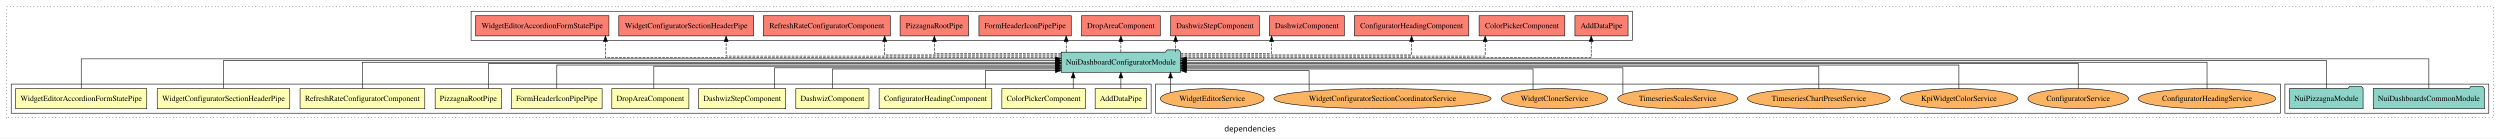
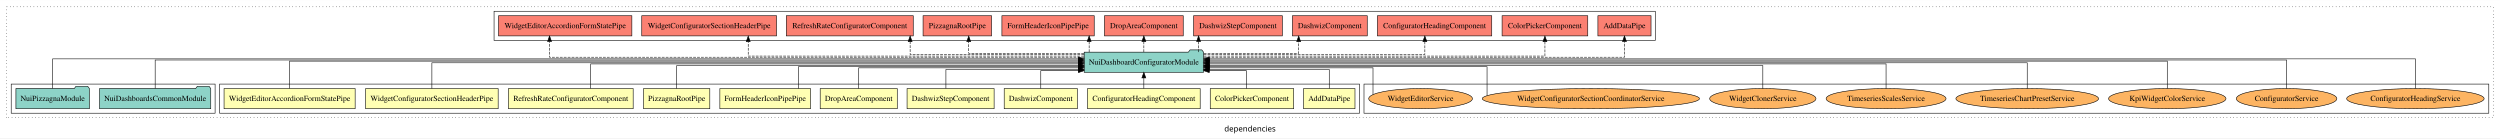
<svg xmlns="http://www.w3.org/2000/svg" width="4463pt" height="247pt" viewBox="0.00 0.00 4463.00 246.80">
  <g id="graph0" class="graph" transform="scale(1 1) rotate(0) translate(4 242.8)">
    <polygon fill="white" stroke="transparent" points="-4,4 -4,-242.8 4459,-242.8 4459,4 -4,4" />
    <text text-anchor="middle" x="2227.5" y="-8.2" font-family="sans-serif" font-size="14.00">dependencies</text>
    <g id="clust1" class="cluster">
      <polygon fill="none" stroke="black" stroke-dasharray="1,5" points="8,-32.8 8,-230.8 4447,-230.8 4447,-32.8 8,-32.8" />
    </g>
+     <g id="clust17" class="cluster">
+       <polygon fill="none" stroke="black" points="2431,-40.8 2431,-92.8 4439,-92.8 4439,-40.8 2431,-40.8" />
+     </g>
+     <g id="clust15" class="cluster">
+       <polygon fill="none" stroke="black" points="878,-170.8 878,-222.8 2951,-222.8 2951,-170.8 878,-170.8" />
+     </g>
+     <g id="clust2" class="cluster">
+       <polygon fill="none" stroke="black" points="388,-40.8 388,-92.8 2423,-92.8 2423,-40.8 388,-40.8" />
+     </g>
    <g id="clust14" class="cluster">
-       <polygon fill="none" stroke="black" points="4075,-40.8 4075,-92.8 4439,-92.8 4439,-40.8 4075,-40.8" />
-     </g>
-     <g id="clust17" class="cluster">
-       <polygon fill="none" stroke="black" points="2059,-40.8 2059,-92.8 4067,-92.8 4067,-40.8 2059,-40.8" />
-     </g>
-     <g id="clust2" class="cluster">
-       <polygon fill="none" stroke="black" points="16,-40.8 16,-92.8 2051,-92.8 2051,-40.8 16,-40.8" />
-     </g>
-     <g id="clust15" class="cluster">
-       <polygon fill="none" stroke="black" points="837,-170.8 837,-222.8 2910,-222.8 2910,-170.8 837,-170.8" />
+       <polygon fill="none" stroke="black" points="16,-40.8 16,-92.8 380,-92.8 380,-40.8 16,-40.8" />
    </g>
    <g id="node1" class="node">
-       <polygon fill="#ffffb3" stroke="black" points="2042.92,-84.8 1951.08,-84.8 1951.08,-48.8 2042.92,-48.8 2042.92,-84.8" />
-       <text text-anchor="middle" x="1997" y="-62.6" font-family="Times,serif" font-size="14.00">AddDataPipe</text>
+       <polygon fill="#ffffb3" stroke="black" points="2414.92,-84.8 2323.08,-84.8 2323.08,-48.8 2414.92,-48.8 2414.92,-84.8" />
+       <text text-anchor="middle" x="2369" y="-62.6" font-family="Times,serif" font-size="14.00">AddDataPipe</text>
    </g>
    <g id="node12" class="node">
-       <polygon fill="#8dd3c7" stroke="black" points="2103.5,-149.8 2100.5,-153.8 2079.5,-153.8 2076.5,-149.8 1890.5,-149.8 1890.5,-113.8 2103.5,-113.8 2103.5,-149.8" />
-       <text text-anchor="middle" x="1997" y="-127.6" font-family="Times,serif" font-size="14.00">NuiDashboardConfiguratorModule</text>
+       <polygon fill="#8dd3c7" stroke="black" points="2144.5,-149.8 2141.5,-153.8 2120.5,-153.8 2117.5,-149.8 1931.5,-149.8 1931.5,-113.8 2144.5,-113.8 2144.5,-149.8" />
+       <text text-anchor="middle" x="2038" y="-127.6" font-family="Times,serif" font-size="14.00">NuiDashboardConfiguratorModule</text>
    </g>
    <g id="edge1" class="edge">
-       <path fill="none" stroke="black" d="M1997,-84.91C1997,-84.91 1997,-103.79 1997,-103.79" />
-       <polygon fill="black" stroke="black" points="1993.5,-103.79 1997,-113.79 2000.5,-103.79 1993.5,-103.79" />
+       <path fill="none" stroke="black" d="M2369,-84.99C2369,-99.98 2369,-118.8 2369,-118.8 2369,-118.8 2154.55,-118.8 2154.55,-118.8" />
+       <polygon fill="black" stroke="black" points="2154.55,-115.3 2144.55,-118.8 2154.55,-122.3 2154.55,-115.3" />
    </g>
    <g id="node2" class="node">
-       <polygon fill="#ffffb3" stroke="black" points="1933.48,-84.8 1784.52,-84.8 1784.52,-48.8 1933.48,-48.8 1933.48,-84.8" />
-       <text text-anchor="middle" x="1859" y="-62.6" font-family="Times,serif" font-size="14.00">ColorPickerComponent</text>
+       <polygon fill="#ffffb3" stroke="black" points="2305.48,-84.8 2156.52,-84.8 2156.52,-48.8 2305.48,-48.8 2305.48,-84.8" />
+       <text text-anchor="middle" x="2231" y="-62.6" font-family="Times,serif" font-size="14.00">ColorPickerComponent</text>
    </g>
    <g id="edge2" class="edge">
-       <path fill="none" stroke="black" d="M1911.87,-84.91C1911.87,-84.91 1911.87,-103.79 1911.87,-103.79" />
-       <polygon fill="black" stroke="black" points="1908.37,-103.79 1911.87,-113.79 1915.37,-103.79 1908.37,-103.79" />
+       <path fill="none" stroke="black" d="M2220.93,-84.85C2220.93,-99.17 2220.93,-116.8 2220.93,-116.8 2220.93,-116.8 2154.68,-116.8 2154.68,-116.8" />
+       <polygon fill="black" stroke="black" points="2154.68,-113.3 2144.68,-116.8 2154.68,-120.3 2154.68,-113.3" />
    </g>
    <g id="node3" class="node">
-       <polygon fill="#ffffb3" stroke="black" points="1766.57,-84.8 1565.43,-84.8 1565.43,-48.8 1766.57,-48.8 1766.57,-84.8" />
-       <text text-anchor="middle" x="1666" y="-62.6" font-family="Times,serif" font-size="14.00">ConfiguratorHeadingComponent</text>
+       <polygon fill="#ffffb3" stroke="black" points="2138.57,-84.8 1937.43,-84.8 1937.43,-48.8 2138.57,-48.8 2138.57,-84.8" />
+       <text text-anchor="middle" x="2038" y="-62.6" font-family="Times,serif" font-size="14.00">ConfiguratorHeadingComponent</text>
    </g>
    <g id="edge3" class="edge">
-       <path fill="none" stroke="black" d="M1755.04,-84.85C1755.04,-99.17 1755.04,-116.8 1755.04,-116.8 1755.04,-116.8 1880.17,-116.8 1880.17,-116.8" />
-       <polygon fill="black" stroke="black" points="1880.17,-120.3 1890.17,-116.8 1880.17,-113.3 1880.17,-120.3" />
+       <path fill="none" stroke="black" d="M2038,-84.91C2038,-84.91 2038,-103.79 2038,-103.79" />
+       <polygon fill="black" stroke="black" points="2034.5,-103.79 2038,-113.79 2041.5,-103.79 2034.5,-103.79" />
    </g>
    <g id="node4" class="node">
-       <polygon fill="#ffffb3" stroke="black" points="1547.31,-84.8 1416.69,-84.8 1416.69,-48.8 1547.31,-48.8 1547.31,-84.8" />
-       <text text-anchor="middle" x="1482" y="-62.6" font-family="Times,serif" font-size="14.00">DashwizComponent</text>
+       <polygon fill="#ffffb3" stroke="black" points="1919.31,-84.8 1788.69,-84.8 1788.69,-48.8 1919.31,-48.8 1919.31,-84.8" />
+       <text text-anchor="middle" x="1854" y="-62.6" font-family="Times,serif" font-size="14.00">DashwizComponent</text>
    </g>
    <g id="edge4" class="edge">
-       <path fill="none" stroke="black" d="M1482,-85.04C1482,-100.37 1482,-119.8 1482,-119.8 1482,-119.8 1880.29,-119.8 1880.29,-119.8" />
-       <polygon fill="black" stroke="black" points="1880.29,-123.3 1890.29,-119.8 1880.29,-116.3 1880.29,-123.3" />
+       <path fill="none" stroke="black" d="M1854,-84.85C1854,-99.17 1854,-116.8 1854,-116.8 1854,-116.8 1921.23,-116.8 1921.23,-116.8" />
+       <polygon fill="black" stroke="black" points="1921.23,-120.3 1931.23,-116.8 1921.23,-113.3 1921.23,-120.3" />
    </g>
    <g id="node5" class="node">
-       <polygon fill="#ffffb3" stroke="black" points="1398.7,-84.8 1243.3,-84.8 1243.3,-48.8 1398.7,-48.8 1398.7,-84.8" />
-       <text text-anchor="middle" x="1321" y="-62.6" font-family="Times,serif" font-size="14.00">DashwizStepComponent</text>
+       <polygon fill="#ffffb3" stroke="black" points="1770.7,-84.8 1615.3,-84.8 1615.3,-48.8 1770.7,-48.8 1770.7,-84.8" />
+       <text text-anchor="middle" x="1693" y="-62.6" font-family="Times,serif" font-size="14.00">DashwizStepComponent</text>
    </g>
    <g id="edge5" class="edge">
-       <path fill="none" stroke="black" d="M1378.72,-84.81C1378.72,-100.85 1378.72,-121.8 1378.72,-121.8 1378.72,-121.8 1880.36,-121.8 1880.36,-121.8" />
-       <polygon fill="black" stroke="black" points="1880.36,-125.3 1890.36,-121.8 1880.36,-118.3 1880.36,-125.3" />
+       <path fill="none" stroke="black" d="M1684.64,-84.99C1684.64,-99.98 1684.64,-118.8 1684.64,-118.8 1684.64,-118.8 1921.02,-118.8 1921.02,-118.8" />
+       <polygon fill="black" stroke="black" points="1921.02,-122.3 1931.02,-118.8 1921.02,-115.3 1921.02,-122.3" />
    </g>
    <g id="node6" class="node">
-       <polygon fill="#ffffb3" stroke="black" points="1225.8,-84.8 1088.2,-84.8 1088.2,-48.8 1225.8,-48.8 1225.8,-84.8" />
-       <text text-anchor="middle" x="1157" y="-62.6" font-family="Times,serif" font-size="14.00">DropAreaComponent</text>
+       <polygon fill="#ffffb3" stroke="black" points="1597.8,-84.8 1460.2,-84.8 1460.2,-48.8 1597.8,-48.8 1597.8,-84.8" />
+       <text text-anchor="middle" x="1529" y="-62.6" font-family="Times,serif" font-size="14.00">DropAreaComponent</text>
    </g>
    <g id="edge6" class="edge">
-       <path fill="none" stroke="black" d="M1163.24,-84.83C1163.24,-101.86 1163.24,-124.8 1163.24,-124.8 1163.24,-124.8 1880.13,-124.8 1880.13,-124.8" />
-       <polygon fill="black" stroke="black" points="1880.13,-128.3 1890.13,-124.8 1880.13,-121.3 1880.13,-128.3" />
+       <path fill="none" stroke="black" d="M1529,-84.81C1529,-100.85 1529,-121.8 1529,-121.8 1529,-121.8 1921.3,-121.8 1921.3,-121.8" />
+       <polygon fill="black" stroke="black" points="1921.3,-125.3 1931.3,-121.8 1921.3,-118.3 1921.3,-125.3" />
    </g>
    <g id="node7" class="node">
-       <polygon fill="#ffffb3" stroke="black" points="1070.9,-84.8 909.1,-84.8 909.1,-48.8 1070.9,-48.8 1070.9,-84.8" />
-       <text text-anchor="middle" x="990" y="-62.6" font-family="Times,serif" font-size="14.00">FormHeaderIconPipePipe</text>
+       <polygon fill="#ffffb3" stroke="black" points="1442.9,-84.8 1281.1,-84.8 1281.1,-48.8 1442.9,-48.8 1442.9,-84.8" />
+       <text text-anchor="middle" x="1362" y="-62.6" font-family="Times,serif" font-size="14.00">FormHeaderIconPipePipe</text>
    </g>
    <g id="edge7" class="edge">
-       <path fill="none" stroke="black" d="M990,-84.8C990,-102.48 990,-126.8 990,-126.8 990,-126.8 1880.19,-126.8 1880.19,-126.8" />
-       <polygon fill="black" stroke="black" points="1880.19,-130.3 1890.19,-126.8 1880.19,-123.3 1880.19,-130.3" />
+       <path fill="none" stroke="black" d="M1421.27,-84.84C1421.27,-101.53 1421.27,-123.8 1421.27,-123.8 1421.27,-123.8 1921.28,-123.8 1921.28,-123.8" />
+       <polygon fill="black" stroke="black" points="1921.28,-127.3 1931.28,-123.8 1921.28,-120.3 1921.28,-127.3" />
    </g>
    <g id="node8" class="node">
-       <polygon fill="#ffffb3" stroke="black" points="891.15,-84.8 772.85,-84.8 772.85,-48.8 891.15,-48.8 891.15,-84.8" />
-       <text text-anchor="middle" x="832" y="-62.6" font-family="Times,serif" font-size="14.00">PizzagnaRootPipe</text>
+       <polygon fill="#ffffb3" stroke="black" points="1263.15,-84.8 1144.85,-84.8 1144.85,-48.8 1263.15,-48.8 1263.15,-84.8" />
+       <text text-anchor="middle" x="1204" y="-62.6" font-family="Times,serif" font-size="14.00">PizzagnaRootPipe</text>
    </g>
    <g id="edge8" class="edge">
-       <path fill="none" stroke="black" d="M868.16,-85.02C868.16,-103.63 868.16,-129.8 868.16,-129.8 868.16,-129.8 1880.29,-129.8 1880.29,-129.8" />
-       <polygon fill="black" stroke="black" points="1880.29,-133.3 1890.29,-129.8 1880.29,-126.3 1880.29,-133.3" />
+       <path fill="none" stroke="black" d="M1204,-84.82C1204,-102.17 1204,-125.8 1204,-125.8 1204,-125.8 1921.1,-125.8 1921.1,-125.8" />
+       <polygon fill="black" stroke="black" points="1921.1,-129.3 1931.1,-125.8 1921.1,-122.3 1921.1,-129.3" />
    </g>
    <g id="node9" class="node">
-       <polygon fill="#ffffb3" stroke="black" points="754.33,-84.8 531.67,-84.8 531.67,-48.8 754.33,-48.8 754.33,-84.8" />
-       <text text-anchor="middle" x="643" y="-62.6" font-family="Times,serif" font-size="14.00">RefreshRateConfiguratorComponent</text>
+       <polygon fill="#ffffb3" stroke="black" points="1126.33,-84.8 903.67,-84.8 903.67,-48.8 1126.33,-48.8 1126.33,-84.8" />
+       <text text-anchor="middle" x="1015" y="-62.6" font-family="Times,serif" font-size="14.00">RefreshRateConfiguratorComponent</text>
    </g>
    <g id="edge9" class="edge">
-       <path fill="none" stroke="black" d="M643,-84.91C643,-104.14 643,-131.8 643,-131.8 643,-131.8 1880.47,-131.8 1880.47,-131.8" />
-       <polygon fill="black" stroke="black" points="1880.47,-135.3 1890.47,-131.8 1880.47,-128.3 1880.47,-135.3" />
+       <path fill="none" stroke="black" d="M1050.53,-85.07C1050.53,-103.36 1050.53,-128.8 1050.53,-128.8 1050.53,-128.8 1921.39,-128.8 1921.39,-128.8" />
+       <polygon fill="black" stroke="black" points="1921.39,-132.3 1931.39,-128.8 1921.39,-125.3 1921.39,-132.3" />
    </g>
    <g id="node10" class="node">
-       <polygon fill="#ffffb3" stroke="black" points="513.32,-84.8 276.68,-84.8 276.68,-48.8 513.32,-48.8 513.32,-84.8" />
-       <text text-anchor="middle" x="395" y="-62.6" font-family="Times,serif" font-size="14.00">WidgetConfiguratorSectionHeaderPipe</text>
+       <polygon fill="#ffffb3" stroke="black" points="885.32,-84.8 648.68,-84.8 648.68,-48.8 885.32,-48.8 885.32,-84.8" />
+       <text text-anchor="middle" x="767" y="-62.6" font-family="Times,serif" font-size="14.00">WidgetConfiguratorSectionHeaderPipe</text>
    </g>
    <g id="edge10" class="edge">
-       <path fill="none" stroke="black" d="M395,-85.02C395,-105.17 395,-134.8 395,-134.8 395,-134.8 1880.34,-134.8 1880.34,-134.8" />
-       <polygon fill="black" stroke="black" points="1880.34,-138.3 1890.34,-134.8 1880.34,-131.3 1880.34,-138.3" />
+       <path fill="none" stroke="black" d="M767,-84.97C767,-103.89 767,-130.8 767,-130.8 767,-130.8 1921.28,-130.8 1921.28,-130.8" />
+       <polygon fill="black" stroke="black" points="1921.28,-134.3 1931.28,-130.8 1921.28,-127.3 1921.28,-134.3" />
    </g>
    <g id="node11" class="node">
-       <polygon fill="#ffffb3" stroke="black" points="258.01,-84.8 23.99,-84.8 23.99,-48.8 258.01,-48.8 258.01,-84.8" />
-       <text text-anchor="middle" x="141" y="-62.6" font-family="Times,serif" font-size="14.00">WidgetEditorAccordionFormStatePipe</text>
+       <polygon fill="#ffffb3" stroke="black" points="630.01,-84.8 395.99,-84.8 395.99,-48.8 630.01,-48.8 630.01,-84.8" />
+       <text text-anchor="middle" x="513" y="-62.6" font-family="Times,serif" font-size="14.00">WidgetEditorAccordionFormStatePipe</text>
    </g>
    <g id="edge11" class="edge">
-       <path fill="none" stroke="black" d="M141,-85.08C141,-106.12 141,-137.8 141,-137.8 141,-137.8 1880.21,-137.8 1880.21,-137.8" />
-       <polygon fill="black" stroke="black" points="1880.21,-141.3 1890.21,-137.8 1880.21,-134.3 1880.21,-141.3" />
+       <path fill="none" stroke="black" d="M513,-85.11C513,-104.95 513,-133.8 513,-133.8 513,-133.8 1921.37,-133.8 1921.37,-133.8" />
+       <polygon fill="black" stroke="black" points="1921.37,-137.3 1931.37,-133.8 1921.37,-130.3 1921.37,-137.3" />
    </g>
    <g id="node15" class="node">
-       <polygon fill="#fb8072" stroke="black" points="2902.42,-214.8 2807.58,-214.8 2807.58,-178.8 2902.42,-178.8 2902.42,-214.8" />
-       <text text-anchor="middle" x="2855" y="-192.6" font-family="Times,serif" font-size="14.00">AddDataPipe </text>
+       <polygon fill="#fb8072" stroke="black" points="2943.42,-214.8 2848.58,-214.8 2848.58,-178.8 2943.42,-178.8 2943.42,-214.8" />
+       <text text-anchor="middle" x="2896" y="-192.6" font-family="Times,serif" font-size="14.00">AddDataPipe </text>
    </g>
    <g id="edge14" class="edge">
-       <path fill="none" stroke="black" stroke-dasharray="5,2" d="M2103.76,-139.8C2329.91,-139.8 2836.62,-139.8 2836.62,-139.8 2836.62,-139.8 2836.62,-168.76 2836.62,-168.76" />
-       <polygon fill="black" stroke="black" points="2833.12,-168.76 2836.62,-178.76 2840.12,-168.76 2833.12,-168.76" />
+       <path fill="none" stroke="black" stroke-dasharray="5,2" d="M2144.93,-140.8C2374.93,-140.8 2896,-140.8 2896,-140.8 2896,-140.8 2896,-168.77 2896,-168.77" />
+       <polygon fill="black" stroke="black" points="2892.5,-168.77 2896,-178.77 2899.5,-168.77 2892.5,-168.77" />
    </g>
    <g id="node16" class="node">
-       <polygon fill="#fb8072" stroke="black" points="2789.48,-214.8 2636.52,-214.8 2636.52,-178.8 2789.48,-178.8 2789.48,-214.8" />
-       <text text-anchor="middle" x="2713" y="-192.6" font-family="Times,serif" font-size="14.00">ColorPickerComponent </text>
+       <polygon fill="#fb8072" stroke="black" points="2830.48,-214.8 2677.52,-214.8 2677.52,-178.8 2830.48,-178.8 2830.48,-214.8" />
+       <text text-anchor="middle" x="2754" y="-192.6" font-family="Times,serif" font-size="14.00">ColorPickerComponent </text>
    </g>
    <g id="edge15" class="edge">
-       <path fill="none" stroke="black" stroke-dasharray="5,2" d="M2103.66,-142.8C2288.16,-142.8 2647.34,-142.8 2647.34,-142.8 2647.34,-142.8 2647.34,-168.52 2647.34,-168.52" />
-       <polygon fill="black" stroke="black" points="2643.84,-168.52 2647.34,-178.52 2650.84,-168.52 2643.84,-168.52" />
+       <path fill="none" stroke="black" stroke-dasharray="5,2" d="M2144.81,-142.8C2344.4,-142.8 2754,-142.8 2754,-142.8 2754,-142.8 2754,-168.52 2754,-168.52" />
+       <polygon fill="black" stroke="black" points="2750.5,-168.52 2754,-178.52 2757.5,-168.52 2750.5,-168.52" />
    </g>
    <g id="node17" class="node">
-       <polygon fill="#fb8072" stroke="black" points="2618.07,-214.8 2413.93,-214.8 2413.93,-178.8 2618.07,-178.8 2618.07,-214.8" />
-       <text text-anchor="middle" x="2516" y="-192.6" font-family="Times,serif" font-size="14.00">ConfiguratorHeadingComponent </text>
+       <polygon fill="#fb8072" stroke="black" points="2659.07,-214.8 2454.93,-214.8 2454.93,-178.8 2659.07,-178.8 2659.07,-214.8" />
+       <text text-anchor="middle" x="2557" y="-192.6" font-family="Times,serif" font-size="14.00">ConfiguratorHeadingComponent </text>
    </g>
    <g id="edge16" class="edge">
-       <path fill="none" stroke="black" stroke-dasharray="5,2" d="M2103.59,-144.8C2255.48,-144.8 2516,-144.8 2516,-144.8 2516,-144.8 2516,-168.61 2516,-168.61" />
-       <polygon fill="black" stroke="black" points="2512.5,-168.61 2516,-178.61 2519.5,-168.61 2512.5,-168.61" />
+       <path fill="none" stroke="black" stroke-dasharray="5,2" d="M2144.69,-145.8C2291.98,-145.8 2539.64,-145.8 2539.64,-145.8 2539.64,-145.8 2539.64,-168.68 2539.64,-168.68" />
+       <polygon fill="black" stroke="black" points="2536.14,-168.68 2539.64,-178.68 2543.14,-168.68 2536.14,-168.68" />
    </g>
    <g id="node18" class="node">
-       <polygon fill="#fb8072" stroke="black" points="2395.81,-214.8 2262.19,-214.8 2262.19,-178.8 2395.81,-178.8 2395.81,-214.8" />
-       <text text-anchor="middle" x="2329" y="-192.6" font-family="Times,serif" font-size="14.00">DashwizComponent </text>
+       <polygon fill="#fb8072" stroke="black" points="2436.81,-214.8 2303.19,-214.8 2303.19,-178.8 2436.81,-178.8 2436.81,-214.8" />
+       <text text-anchor="middle" x="2370" y="-192.6" font-family="Times,serif" font-size="14.00">DashwizComponent </text>
    </g>
    <g id="edge17" class="edge">
-       <path fill="none" stroke="black" stroke-dasharray="5,2" d="M2103.73,-147.8C2178.86,-147.8 2266.08,-147.8 2266.08,-147.8 2266.08,-147.8 2266.08,-168.55 2266.08,-168.55" />
-       <polygon fill="black" stroke="black" points="2262.58,-168.55 2266.08,-178.55 2269.58,-168.55 2262.58,-168.55" />
+       <path fill="none" stroke="black" stroke-dasharray="5,2" d="M2144.86,-147.8C2222.64,-147.8 2314.39,-147.8 2314.39,-147.8 2314.39,-147.8 2314.39,-168.55 2314.39,-168.55" />
+       <polygon fill="black" stroke="black" points="2310.89,-168.55 2314.39,-178.55 2317.89,-168.55 2310.89,-168.55" />
    </g>
    <g id="node19" class="node">
-       <polygon fill="#fb8072" stroke="black" points="2244.2,-214.8 2085.8,-214.8 2085.8,-178.8 2244.2,-178.8 2244.2,-214.8" />
-       <text text-anchor="middle" x="2165" y="-192.6" font-family="Times,serif" font-size="14.00">DashwizStepComponent </text>
+       <polygon fill="#fb8072" stroke="black" points="2285.2,-214.8 2126.8,-214.8 2126.8,-178.8 2285.2,-178.8 2285.2,-214.8" />
+       <text text-anchor="middle" x="2206" y="-192.6" font-family="Times,serif" font-size="14.00">DashwizStepComponent </text>
    </g>
    <g id="edge18" class="edge">
-       <path fill="none" stroke="black" stroke-dasharray="5,2" d="M2094.7,-149.91C2094.7,-149.91 2094.7,-168.79 2094.7,-168.79" />
-       <polygon fill="black" stroke="black" points="2091.2,-168.79 2094.7,-178.79 2098.2,-168.79 2091.2,-168.79" />
+       <path fill="none" stroke="black" stroke-dasharray="5,2" d="M2135.7,-149.91C2135.7,-149.91 2135.7,-168.79 2135.7,-168.79" />
+       <polygon fill="black" stroke="black" points="2132.2,-168.79 2135.7,-178.79 2139.2,-168.79 2132.2,-168.79" />
    </g>
    <g id="node20" class="node">
-       <polygon fill="#fb8072" stroke="black" points="2067.3,-214.8 1926.7,-214.8 1926.7,-178.8 2067.3,-178.8 2067.3,-214.8" />
-       <text text-anchor="middle" x="1997" y="-192.6" font-family="Times,serif" font-size="14.00">DropAreaComponent </text>
+       <polygon fill="#fb8072" stroke="black" points="2108.3,-214.8 1967.7,-214.8 1967.7,-178.8 2108.3,-178.8 2108.3,-214.8" />
+       <text text-anchor="middle" x="2038" y="-192.6" font-family="Times,serif" font-size="14.00">DropAreaComponent </text>
    </g>
    <g id="edge19" class="edge">
-       <path fill="none" stroke="black" stroke-dasharray="5,2" d="M1997,-149.91C1997,-149.91 1997,-168.79 1997,-168.79" />
-       <polygon fill="black" stroke="black" points="1993.5,-168.79 1997,-178.79 2000.5,-168.79 1993.5,-168.79" />
+       <path fill="none" stroke="black" stroke-dasharray="5,2" d="M2038,-149.91C2038,-149.91 2038,-168.79 2038,-168.79" />
+       <polygon fill="black" stroke="black" points="2034.5,-168.79 2038,-178.79 2041.5,-168.79 2034.5,-168.79" />
    </g>
    <g id="node21" class="node">
-       <polygon fill="#fb8072" stroke="black" points="1908.4,-214.8 1743.6,-214.8 1743.6,-178.8 1908.4,-178.8 1908.4,-214.8" />
-       <text text-anchor="middle" x="1826" y="-192.6" font-family="Times,serif" font-size="14.00">FormHeaderIconPipePipe </text>
+       <polygon fill="#fb8072" stroke="black" points="1949.4,-214.8 1784.6,-214.8 1784.6,-178.8 1949.4,-178.8 1949.4,-214.8" />
+       <text text-anchor="middle" x="1867" y="-192.6" font-family="Times,serif" font-size="14.00">FormHeaderIconPipePipe </text>
    </g>
    <g id="edge20" class="edge">
-       <path fill="none" stroke="black" stroke-dasharray="5,2" d="M1899.35,-149.91C1899.35,-149.91 1899.35,-168.79 1899.35,-168.79" />
-       <polygon fill="black" stroke="black" points="1895.85,-168.79 1899.35,-178.79 1902.85,-168.79 1895.85,-168.79" />
+       <path fill="none" stroke="black" stroke-dasharray="5,2" d="M1940.35,-149.91C1940.35,-149.91 1940.35,-168.79 1940.35,-168.79" />
+       <polygon fill="black" stroke="black" points="1936.85,-168.79 1940.35,-178.79 1943.85,-168.79 1936.85,-168.79" />
    </g>
    <g id="node22" class="node">
-       <polygon fill="#fb8072" stroke="black" points="1725.15,-214.8 1602.85,-214.8 1602.85,-178.8 1725.15,-178.8 1725.15,-214.8" />
-       <text text-anchor="middle" x="1664" y="-192.6" font-family="Times,serif" font-size="14.00">PizzagnaRootPipe </text>
+       <polygon fill="#fb8072" stroke="black" points="1766.15,-214.8 1643.85,-214.8 1643.85,-178.8 1766.15,-178.8 1766.15,-214.8" />
+       <text text-anchor="middle" x="1705" y="-192.6" font-family="Times,serif" font-size="14.00">PizzagnaRootPipe </text>
    </g>
    <g id="edge21" class="edge">
-       <path fill="none" stroke="black" stroke-dasharray="5,2" d="M1890.26,-147.8C1792.86,-147.8 1664,-147.8 1664,-147.8 1664,-147.8 1664,-168.55 1664,-168.55" />
-       <polygon fill="black" stroke="black" points="1660.5,-168.55 1664,-178.55 1667.5,-168.55 1660.5,-168.55" />
+       <path fill="none" stroke="black" stroke-dasharray="5,2" d="M1931.28,-147.8C1840.71,-147.8 1725.36,-147.8 1725.36,-147.8 1725.36,-147.8 1725.36,-168.55 1725.36,-168.55" />
+       <polygon fill="black" stroke="black" points="1721.86,-168.55 1725.36,-178.55 1728.86,-168.55 1721.86,-168.55" />
    </g>
    <g id="node23" class="node">
-       <polygon fill="#fb8072" stroke="black" points="1585.33,-214.8 1358.67,-214.8 1358.67,-178.8 1585.33,-178.8 1585.33,-214.8" />
-       <text text-anchor="middle" x="1472" y="-192.6" font-family="Times,serif" font-size="14.00">RefreshRateConfiguratorComponent </text>
+       <polygon fill="#fb8072" stroke="black" points="1626.33,-214.8 1399.67,-214.8 1399.67,-178.8 1626.33,-178.8 1626.33,-214.8" />
+       <text text-anchor="middle" x="1513" y="-192.6" font-family="Times,serif" font-size="14.00">RefreshRateConfiguratorComponent </text>
    </g>
    <g id="edge22" class="edge">
-       <path fill="none" stroke="black" stroke-dasharray="5,2" d="M1890.32,-144.8C1765.39,-144.8 1575.32,-144.8 1575.32,-144.8 1575.32,-144.8 1575.32,-168.61 1575.32,-168.61" />
-       <polygon fill="black" stroke="black" points="1571.82,-168.61 1575.32,-178.61 1578.82,-168.61 1571.82,-168.61" />
+       <path fill="none" stroke="black" stroke-dasharray="5,2" d="M1931.37,-145.8C1807.76,-145.8 1620.78,-145.8 1620.78,-145.8 1620.78,-145.8 1620.78,-168.68 1620.78,-168.68" />
+       <polygon fill="black" stroke="black" points="1617.28,-168.68 1620.78,-178.68 1624.28,-168.68 1617.28,-168.68" />
    </g>
    <g id="node24" class="node">
-       <polygon fill="#fb8072" stroke="black" points="1341.32,-214.8 1100.68,-214.8 1100.68,-178.8 1341.32,-178.8 1341.32,-214.8" />
-       <text text-anchor="middle" x="1221" y="-192.6" font-family="Times,serif" font-size="14.00">WidgetConfiguratorSectionHeaderPipe </text>
+       <polygon fill="#fb8072" stroke="black" points="1382.32,-214.8 1141.68,-214.8 1141.68,-178.8 1382.32,-178.8 1382.32,-214.8" />
+       <text text-anchor="middle" x="1262" y="-192.6" font-family="Times,serif" font-size="14.00">WidgetConfiguratorSectionHeaderPipe </text>
    </g>
    <g id="edge23" class="edge">
-       <path fill="none" stroke="black" stroke-dasharray="5,2" d="M1890.35,-142.8C1693.34,-142.8 1292.28,-142.8 1292.28,-142.8 1292.28,-142.8 1292.28,-168.52 1292.28,-168.52" />
-       <polygon fill="black" stroke="black" points="1288.78,-168.52 1292.28,-178.52 1295.78,-168.52 1288.78,-168.52" />
+       <path fill="none" stroke="black" stroke-dasharray="5,2" d="M1931.12,-142.8C1733.68,-142.8 1331.73,-142.8 1331.73,-142.8 1331.73,-142.8 1331.73,-168.52 1331.73,-168.52" />
+       <polygon fill="black" stroke="black" points="1328.23,-168.52 1331.73,-178.52 1335.23,-168.52 1328.23,-168.52" />
    </g>
    <g id="node25" class="node">
-       <polygon fill="#fb8072" stroke="black" points="1083.01,-214.8 844.99,-214.8 844.99,-178.8 1083.01,-178.8 1083.01,-214.8" />
-       <text text-anchor="middle" x="964" y="-192.6" font-family="Times,serif" font-size="14.00">WidgetEditorAccordionFormStatePipe </text>
+       <polygon fill="#fb8072" stroke="black" points="1124.01,-214.8 885.99,-214.8 885.99,-178.8 1124.01,-178.8 1124.01,-214.8" />
+       <text text-anchor="middle" x="1005" y="-192.6" font-family="Times,serif" font-size="14.00">WidgetEditorAccordionFormStatePipe </text>
    </g>
    <g id="edge24" class="edge">
-       <path fill="none" stroke="black" stroke-dasharray="5,2" d="M1890.1,-139.8C1647.63,-139.8 1076.85,-139.8 1076.85,-139.8 1076.85,-139.8 1076.85,-168.76 1076.85,-168.76" />
-       <polygon fill="black" stroke="black" points="1073.35,-168.76 1076.85,-178.76 1080.35,-168.76 1073.35,-168.76" />
+       <path fill="none" stroke="black" stroke-dasharray="5,2" d="M1931.42,-140.8C1662.37,-140.8 977.06,-140.8 977.06,-140.8 977.06,-140.8 977.06,-168.77 977.06,-168.77" />
+       <polygon fill="black" stroke="black" points="973.56,-168.77 977.06,-178.77 980.56,-168.77 973.56,-168.77" />
    </g>
    <g id="node13" class="node">
-       <polygon fill="#8dd3c7" stroke="black" points="4431.25,-84.8 4428.25,-88.8 4407.25,-88.8 4404.25,-84.8 4232.75,-84.8 4232.75,-48.8 4431.25,-48.8 4431.25,-84.8" />
-       <text text-anchor="middle" x="4332" y="-62.6" font-family="Times,serif" font-size="14.00">NuiDashboardsCommonModule</text>
+       <polygon fill="#8dd3c7" stroke="black" points="372.25,-84.8 369.25,-88.8 348.25,-88.8 345.25,-84.8 173.75,-84.8 173.75,-48.8 372.25,-48.8 372.25,-84.8" />
+       <text text-anchor="middle" x="273" y="-62.6" font-family="Times,serif" font-size="14.00">NuiDashboardsCommonModule</text>
    </g>
    <g id="edge12" class="edge">
-       <path fill="none" stroke="black" d="M4332,-85.08C4332,-106.12 4332,-137.8 4332,-137.8 4332,-137.8 2113.78,-137.8 2113.78,-137.8" />
-       <polygon fill="black" stroke="black" points="2113.78,-134.3 2103.78,-137.8 2113.78,-141.3 2113.78,-134.3" />
+       <path fill="none" stroke="black" d="M273,-84.93C273,-105.37 273,-135.8 273,-135.8 273,-135.8 1921.24,-135.8 1921.24,-135.8" />
+       <polygon fill="black" stroke="black" points="1921.24,-139.3 1931.24,-135.8 1921.24,-132.3 1921.24,-139.3" />
    </g>
    <g id="node14" class="node">
-       <polygon fill="#8dd3c7" stroke="black" points="4214.58,-84.8 4211.58,-88.8 4190.58,-88.8 4187.58,-84.8 4083.42,-84.8 4083.42,-48.8 4214.58,-48.8 4214.58,-84.8" />
-       <text text-anchor="middle" x="4149" y="-62.6" font-family="Times,serif" font-size="14.00">NuiPizzagnaModule</text>
+       <polygon fill="#8dd3c7" stroke="black" points="155.58,-84.8 152.58,-88.8 131.58,-88.8 128.58,-84.8 24.42,-84.8 24.42,-48.8 155.58,-48.8 155.58,-84.8" />
+       <text text-anchor="middle" x="90" y="-62.6" font-family="Times,serif" font-size="14.00">NuiPizzagnaModule</text>
    </g>
    <g id="edge13" class="edge">
-       <path fill="none" stroke="black" d="M4149,-85.02C4149,-105.17 4149,-134.8 4149,-134.8 4149,-134.8 2113.72,-134.8 2113.72,-134.8" />
-       <polygon fill="black" stroke="black" points="2113.72,-131.3 2103.72,-134.8 2113.72,-138.3 2113.72,-131.3" />
+       <path fill="none" stroke="black" d="M90,-85.08C90,-106.12 90,-137.8 90,-137.8 90,-137.8 1921.19,-137.8 1921.19,-137.8" />
+       <polygon fill="black" stroke="black" points="1921.19,-141.3 1931.19,-137.8 1921.19,-134.3 1921.19,-141.3" />
    </g>
    <g id="node26" class="node">
-       <ellipse fill="#fdb462" stroke="black" cx="3936" cy="-66.8" rx="122.67" ry="18" />
-       <text text-anchor="middle" x="3936" y="-62.6" font-family="Times,serif" font-size="14.00">ConfiguratorHeadingService</text>
+       <ellipse fill="#fdb462" stroke="black" cx="4308" cy="-66.8" rx="122.67" ry="18" />
+       <text text-anchor="middle" x="4308" y="-62.6" font-family="Times,serif" font-size="14.00">ConfiguratorHeadingService</text>
    </g>
    <g id="edge25" class="edge">
-       <path fill="none" stroke="black" d="M3936,-84.91C3936,-104.14 3936,-131.8 3936,-131.8 3936,-131.8 2113.66,-131.8 2113.66,-131.8" />
-       <polygon fill="black" stroke="black" points="2113.66,-128.3 2103.66,-131.8 2113.66,-135.3 2113.66,-128.3" />
+       <path fill="none" stroke="black" d="M4308,-85.08C4308,-106.12 4308,-137.8 4308,-137.8 4308,-137.8 2154.82,-137.8 2154.82,-137.8" />
+       <polygon fill="black" stroke="black" points="2154.82,-134.3 2144.82,-137.8 2154.82,-141.3 2154.82,-134.3" />
    </g>
    <g id="node27" class="node">
-       <ellipse fill="#fdb462" stroke="black" cx="3706" cy="-66.8" rx="89.75" ry="18" />
-       <text text-anchor="middle" x="3706" y="-62.6" font-family="Times,serif" font-size="14.00">ConfiguratorService</text>
+       <ellipse fill="#fdb462" stroke="black" cx="4078" cy="-66.8" rx="89.75" ry="18" />
+       <text text-anchor="middle" x="4078" y="-62.6" font-family="Times,serif" font-size="14.00">ConfiguratorService</text>
    </g>
    <g id="edge26" class="edge">
-       <path fill="none" stroke="black" d="M3706,-85.02C3706,-103.63 3706,-129.8 3706,-129.8 3706,-129.8 2113.58,-129.8 2113.58,-129.8" />
-       <polygon fill="black" stroke="black" points="2113.58,-126.3 2103.58,-129.8 2113.58,-133.3 2113.58,-126.3" />
+       <path fill="none" stroke="black" d="M4078,-84.93C4078,-105.37 4078,-135.8 4078,-135.8 4078,-135.8 2154.81,-135.8 2154.81,-135.8" />
+       <polygon fill="black" stroke="black" points="2154.81,-132.3 2144.81,-135.8 2154.81,-139.3 2154.81,-132.3" />
    </g>
    <g id="node28" class="node">
-       <ellipse fill="#fdb462" stroke="black" cx="3493" cy="-66.8" rx="104.79" ry="18" />
-       <text text-anchor="middle" x="3493" y="-62.6" font-family="Times,serif" font-size="14.00">KpiWidgetColorService</text>
+       <ellipse fill="#fdb462" stroke="black" cx="3865" cy="-66.8" rx="104.79" ry="18" />
+       <text text-anchor="middle" x="3865" y="-62.6" font-family="Times,serif" font-size="14.00">KpiWidgetColorService</text>
    </g>
    <g id="edge27" class="edge">
-       <path fill="none" stroke="black" d="M3493,-84.8C3493,-102.48 3493,-126.8 3493,-126.8 3493,-126.8 2113.69,-126.8 2113.69,-126.8" />
-       <polygon fill="black" stroke="black" points="2113.69,-123.3 2103.69,-126.8 2113.69,-130.3 2113.69,-123.3" />
+       <path fill="none" stroke="black" d="M3865,-85.11C3865,-104.95 3865,-133.8 3865,-133.8 3865,-133.8 2154.79,-133.8 2154.79,-133.8" />
+       <polygon fill="black" stroke="black" points="2154.79,-130.3 2144.79,-133.8 2154.79,-137.3 2154.79,-130.3" />
    </g>
    <g id="node29" class="node">
-       <ellipse fill="#fdb462" stroke="black" cx="3243" cy="-66.8" rx="127.31" ry="18" />
-       <text text-anchor="middle" x="3243" y="-62.6" font-family="Times,serif" font-size="14.00">TimeseriesChartPresetService</text>
+       <ellipse fill="#fdb462" stroke="black" cx="3615" cy="-66.8" rx="127.31" ry="18" />
+       <text text-anchor="middle" x="3615" y="-62.6" font-family="Times,serif" font-size="14.00">TimeseriesChartPresetService</text>
    </g>
    <g id="edge28" class="edge">
-       <path fill="none" stroke="black" d="M3243,-84.83C3243,-101.86 3243,-124.8 3243,-124.8 3243,-124.8 2113.77,-124.8 2113.77,-124.8" />
-       <polygon fill="black" stroke="black" points="2113.77,-121.3 2103.77,-124.8 2113.77,-128.3 2113.77,-121.3" />
+       <path fill="none" stroke="black" d="M3615,-84.97C3615,-103.89 3615,-130.8 3615,-130.8 3615,-130.8 2154.54,-130.8 2154.54,-130.8" />
+       <polygon fill="black" stroke="black" points="2154.54,-127.3 2144.54,-130.8 2154.54,-134.3 2154.54,-127.3" />
    </g>
    <g id="node30" class="node">
-       <ellipse fill="#fdb462" stroke="black" cx="2991" cy="-66.8" rx="107.05" ry="18" />
-       <text text-anchor="middle" x="2991" y="-62.6" font-family="Times,serif" font-size="14.00">TimeseriesScalesService</text>
+       <ellipse fill="#fdb462" stroke="black" cx="3363" cy="-66.8" rx="107.05" ry="18" />
+       <text text-anchor="middle" x="3363" y="-62.6" font-family="Times,serif" font-size="14.00">TimeseriesScalesService</text>
    </g>
    <g id="edge29" class="edge">
-       <path fill="none" stroke="black" d="M2893.22,-74.45C2893.22,-89.56 2893.22,-121.8 2893.22,-121.8 2893.22,-121.8 2113.77,-121.8 2113.77,-121.8" />
-       <polygon fill="black" stroke="black" points="2113.77,-118.3 2103.77,-121.8 2113.77,-125.3 2113.77,-118.3" />
+       <path fill="none" stroke="black" d="M3363,-85.07C3363,-103.36 3363,-128.8 3363,-128.8 3363,-128.8 2154.75,-128.8 2154.75,-128.8" />
+       <polygon fill="black" stroke="black" points="2154.75,-125.3 2144.75,-128.8 2154.75,-132.3 2154.75,-125.3" />
    </g>
    <g id="node31" class="node">
-       <ellipse fill="#fdb462" stroke="black" cx="2771" cy="-66.8" rx="94.9" ry="18" />
-       <text text-anchor="middle" x="2771" y="-62.6" font-family="Times,serif" font-size="14.00">WidgetClonerService</text>
+       <ellipse fill="#fdb462" stroke="black" cx="3143" cy="-66.8" rx="94.9" ry="18" />
+       <text text-anchor="middle" x="3143" y="-62.6" font-family="Times,serif" font-size="14.00">WidgetClonerService</text>
    </g>
    <g id="edge30" class="edge">
-       <path fill="none" stroke="black" d="M2732.77,-83.28C2732.77,-98.84 2732.77,-119.8 2732.77,-119.8 2732.77,-119.8 2113.59,-119.8 2113.59,-119.8" />
-       <polygon fill="black" stroke="black" points="2113.59,-116.3 2103.59,-119.8 2113.59,-123.3 2113.59,-116.3" />
+       <path fill="none" stroke="black" d="M3143,-84.82C3143,-102.17 3143,-125.8 3143,-125.8 3143,-125.8 2154.7,-125.8 2154.7,-125.8" />
+       <polygon fill="black" stroke="black" points="2154.7,-122.3 2144.7,-125.8 2154.7,-129.3 2154.7,-122.3" />
    </g>
    <g id="node32" class="node">
-       <ellipse fill="#fdb462" stroke="black" cx="2464" cy="-66.8" rx="193.86" ry="18" />
-       <text text-anchor="middle" x="2464" y="-62.6" font-family="Times,serif" font-size="14.00">WidgetConfiguratorSectionCoordinatorService</text>
+       <ellipse fill="#fdb462" stroke="black" cx="2836" cy="-66.8" rx="193.86" ry="18" />
+       <text text-anchor="middle" x="2836" y="-62.6" font-family="Times,serif" font-size="14.00">WidgetConfiguratorSectionCoordinatorService</text>
    </g>
    <g id="edge31" class="edge">
-       <path fill="none" stroke="black" d="M2332.99,-80.2C2332.99,-95.01 2332.99,-116.8 2332.99,-116.8 2332.99,-116.8 2113.77,-116.8 2113.77,-116.8" />
-       <polygon fill="black" stroke="black" points="2113.77,-113.3 2103.77,-116.8 2113.77,-120.3 2113.77,-113.3" />
+       <path fill="none" stroke="black" d="M2650.68,-72.47C2650.68,-86.89 2650.68,-123.8 2650.68,-123.8 2650.68,-123.8 2154.72,-123.8 2154.72,-123.8" />
+       <polygon fill="black" stroke="black" points="2154.72,-120.3 2144.72,-123.8 2154.72,-127.3 2154.72,-120.3" />
    </g>
    <g id="node33" class="node">
-       <ellipse fill="#fdb462" stroke="black" cx="2160" cy="-66.8" rx="92.61" ry="18" />
-       <text text-anchor="middle" x="2160" y="-62.6" font-family="Times,serif" font-size="14.00">WidgetEditorService</text>
+       <ellipse fill="#fdb462" stroke="black" cx="2532" cy="-66.8" rx="92.61" ry="18" />
+       <text text-anchor="middle" x="2532" y="-62.6" font-family="Times,serif" font-size="14.00">WidgetEditorService</text>
    </g>
    <g id="edge32" class="edge">
-       <path fill="none" stroke="black" d="M2085.6,-77.53C2085.6,-77.53 2085.6,-103.67 2085.6,-103.67" />
-       <polygon fill="black" stroke="black" points="2082.1,-103.67 2085.6,-113.67 2089.1,-103.67 2082.1,-103.67" />
+       <path fill="none" stroke="black" d="M2447.08,-73.99C2447.08,-88.9 2447.08,-121.8 2447.08,-121.8 2447.08,-121.8 2154.68,-121.8 2154.68,-121.8" />
+       <polygon fill="black" stroke="black" points="2154.68,-118.3 2144.68,-121.8 2154.68,-125.3 2154.68,-118.3" />
    </g>
  </g>
</svg>
